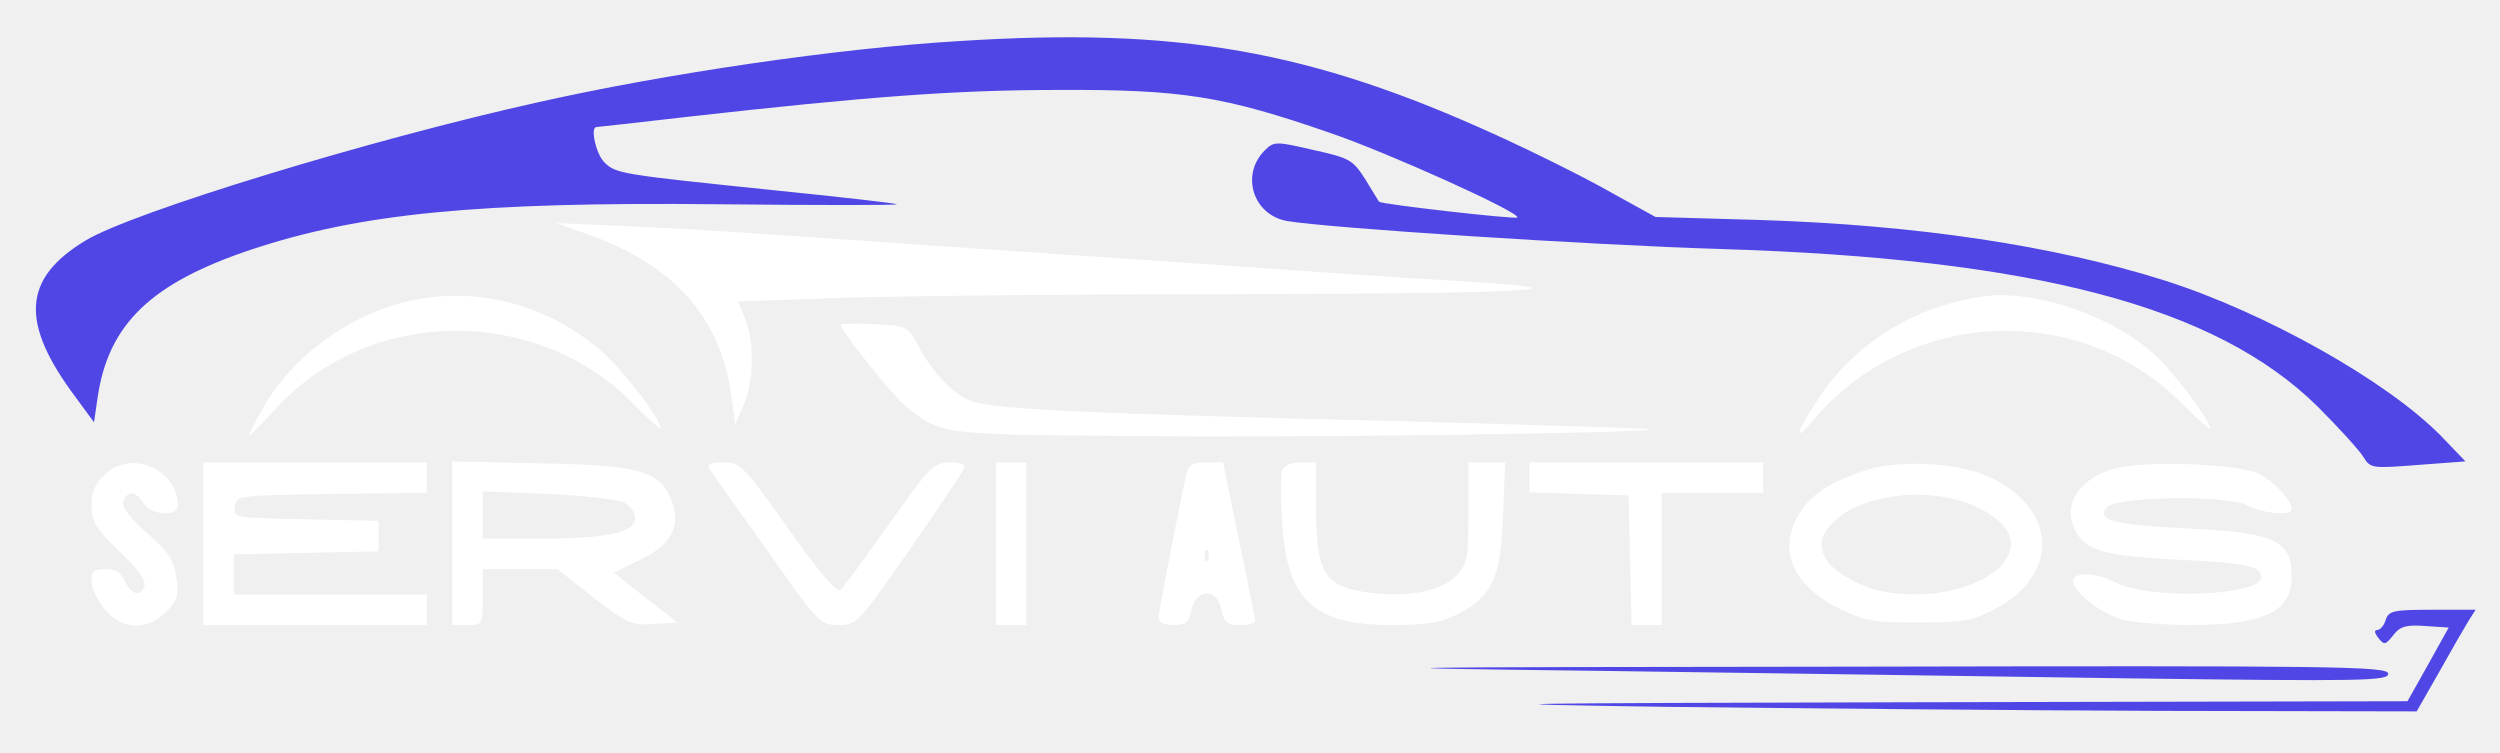
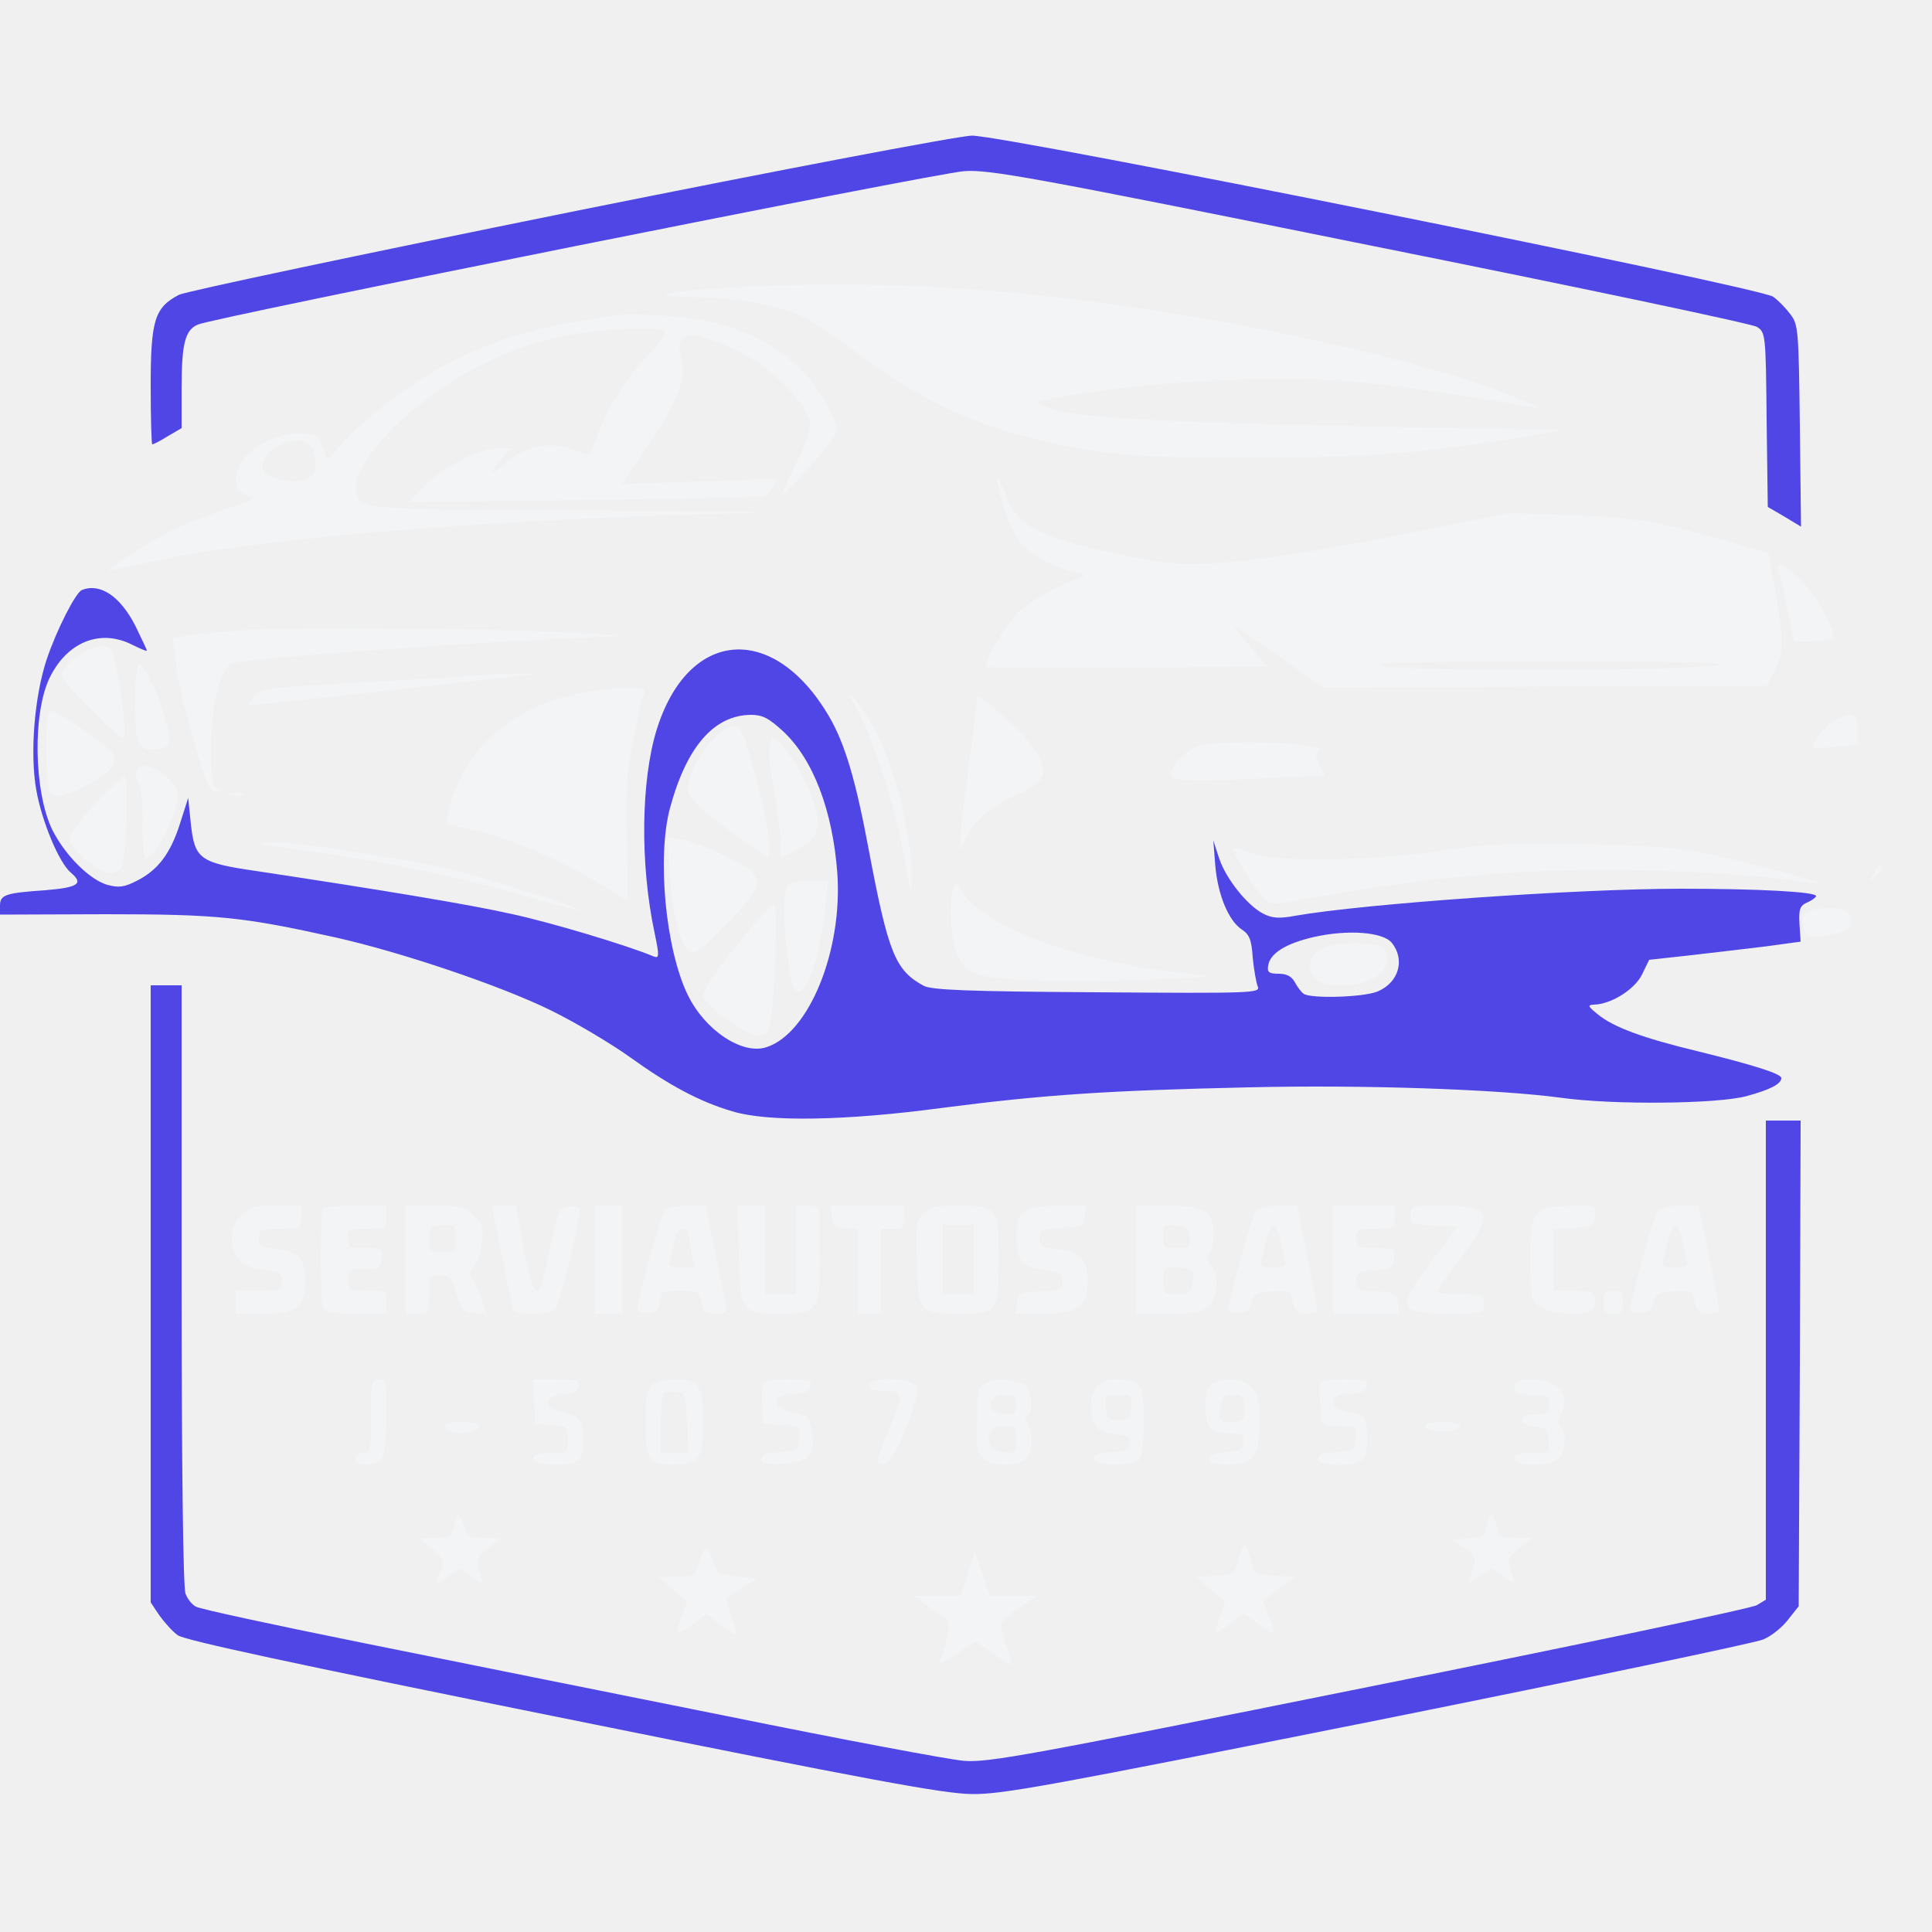
- <svg xmlns="http://www.w3.org/2000/svg" version="1.0" width="492pt" height="148pt" viewBox="0 0 492 148" preserveAspectRatio="xMidYMid meet">
-   <g transform="translate(0,148) scale(0.1,-0.1)" fill="#fff" stroke="none">
-     <path d="M1885 1399 c-235 -14 -571 -63 -825 -120 -329 -73 -798 -216 -891 -272 -125 -75 -130 -162 -20 -309 l36 -49 7 48 c21 145 105 226 303 292 214 71 445 94 922 89 193 -2 350 -2 348 0 -2 2 -108 14 -236 27 -310 32 -317 33 -340 56 -16 16 -28 69 -15 69 3 0 82 9 178 20 356 40 529 53 733 53 241 1 323 -12 531 -84 115 -39 378 -158 370 -167 -4 -4 -268 26 -272 31 -1 1 -13 21 -27 44 -25 39 -31 42 -103 58 -73 17 -77 17 -95 -1 -48 -48 -23 -127 44 -139 84 -14 593 -47 852 -55 620 -19 976 -113 1176 -310 41 -41 82 -86 90 -99 14 -23 17 -23 108 -16 l93 7 -48 50 c-106 108 -346 243 -544 306 -219 69 -487 109 -794 119 l-208 6 -87 48 c-47 27 -149 78 -226 113 -366 167 -627 213 -1060 185z" fill="#4f46e5" />
-     <path d="M1165 1016 c163 -60 253 -162 274 -313 l8 -58 16 37 c21 45 22 127 3 172 l-14 33 181 6 c99 4 442 8 761 8 587 1 750 8 521 23 -66 4 -212 13 -325 21 -113 8 -342 24 -510 35 -168 11 -397 27 -510 35 -113 8 -266 17 -340 20 l-135 6 70 -25z" />
-     <path d="M791 884 c-114 -30 -220 -111 -274 -208 -15 -27 -27 -50 -27 -53 0 -2 25 22 55 55 182 197 506 202 698 11 31 -32 57 -55 57 -52 0 18 -69 109 -112 148 -109 98 -260 136 -397 99z" />
-     <path d="M3842 884 c-107 -28 -201 -95 -261 -185 -51 -76 -53 -96 -5 -37 20 23 60 60 90 80 197 134 461 111 626 -54 32 -32 58 -55 58 -52 0 16 -77 119 -114 150 -76 67 -206 115 -305 113 -20 0 -60 -7 -89 -15z" />
-     <path d="M1655 841 c-6 -5 102 -140 128 -161 71 -56 65 -55 447 -58 320 -4 1025 6 1018 13 -2 2 -205 8 -453 15 -697 17 -857 25 -892 44 -35 18 -70 56 -97 108 -19 35 -22 37 -84 40 -35 2 -65 1 -67 -1z" />
-     <path d="M205 545 c-18 -17 -25 -35 -25 -60 0 -31 8 -45 55 -90 39 -37 53 -58 49 -69 -8 -22 -26 -16 -39 12 -7 15 -19 22 -37 22 -23 0 -28 -4 -28 -24 0 -14 12 -38 26 -55 34 -41 83 -43 121 -5 22 22 25 32 20 67 -5 35 -14 50 -58 88 -36 32 -50 52 -46 63 9 22 24 20 39 -4 15 -24 68 -28 68 -5 0 72 -94 112 -145 60z" />
-     <path d="M400 410 l0 -160 220 0 220 0 0 30 0 30 -190 0 -190 0 0 40 0 39 143 3 142 3 0 30 0 30 -143 3 c-142 3 -143 3 -140 25 3 22 5 22 191 25 l187 2 0 30 0 30 -220 0 -220 0 0 -160z" />
-     <path d="M890 411 l0 -161 30 0 c30 0 30 1 30 55 l0 55 73 0 74 0 71 -56 c66 -51 75 -55 118 -52 l47 3 -63 49 -62 49 53 26 c62 30 81 68 59 120 -22 54 -64 66 -257 69 l-173 4 0 -161z m338 80 c12 -6 22 -20 22 -31 0 -28 -56 -40 -187 -40 l-113 0 0 46 0 47 128 -5 c71 -3 138 -11 150 -17z" />
-     <path d="M1396 558 c4 -7 55 -79 113 -160 102 -145 105 -148 141 -148 36 0 39 3 140 148 56 81 105 153 107 160 4 8 -6 12 -28 12 -32 -1 -40 -9 -119 -121 -47 -66 -90 -125 -96 -130 -7 -6 -41 33 -103 121 -88 124 -94 130 -127 130 -25 0 -33 -3 -28 -12z" />
-     <path d="M1960 410 l0 -160 30 0 30 0 0 160 0 160 -30 0 -30 0 0 -160z" />
-     <path d="M2335 548 c-13 -57 -55 -272 -55 -284 0 -9 11 -14 29 -14 25 0 31 5 36 30 9 43 50 43 59 0 5 -25 10 -30 36 -30 16 0 30 3 30 8 0 4 -14 76 -32 160 l-31 152 -34 0 c-26 0 -34 -5 -38 -22z m42 -170 c-3 -8 -6 -5 -6 6 -1 11 2 17 5 13 3 -3 4 -12 1 -19z" />
-     <path d="M2523 554 c-3 -8 -3 -53 0 -99 9 -156 61 -205 216 -205 70 0 95 4 131 22 67 34 84 72 88 195 l4 103 -36 0 -36 0 0 -99 c0 -89 -2 -100 -24 -124 -27 -29 -92 -43 -166 -34 -93 11 -110 37 -110 167 l0 90 -30 0 c-19 0 -33 -6 -37 -16z" />
-     <path d="M3010 540 l0 -29 98 -3 97 -3 3 -127 3 -128 29 0 30 0 0 130 0 130 100 0 100 0 0 30 0 30 -230 0 -230 0 0 -30z" />
-     <path d="M3664 552 c-68 -24 -101 -46 -124 -85 -42 -69 -12 -139 80 -185 49 -24 66 -27 155 -27 88 0 106 3 150 26 131 68 124 201 -14 262 -64 28 -182 33 -247 9z m229 -71 c57 -28 77 -62 57 -98 -38 -67 -191 -95 -289 -53 -66 29 -91 68 -67 106 46 70 200 93 299 45z" />
-     <path d="M4171 560 c-71 -15 -110 -65 -91 -114 18 -48 51 -59 198 -67 145 -7 172 -13 172 -35 0 -37 -220 -45 -287 -10 -40 20 -83 21 -83 2 0 -21 55 -64 98 -76 20 -5 81 -10 134 -10 143 0 198 26 198 95 0 72 -32 87 -208 95 -144 7 -179 17 -154 43 21 20 234 23 273 3 33 -17 89 -22 89 -8 0 17 -33 53 -63 69 -38 19 -207 27 -276 13z" />
-     <path d="M4695 260 c-3 -11 -11 -20 -17 -20 -6 0 -5 -6 3 -16 11 -14 14 -13 29 6 13 17 25 21 63 18 l46 -3 -40 -72 -41 -73 -966 -2 c-845 -2 -907 -3 -497 -9 259 -3 697 -7 976 -8 l505 -1 44 77 c24 43 50 88 58 101 l14 22 -85 0 c-77 0 -86 -2 -92 -20z" fill="#4f46e5" />
-     <path d="M3130 160 c300 -4 776 -11 1058 -15 463 -6 512 -5 512 9 0 15 -100 16 -1057 14 -971 -1 -1013 -2 -513 -8z" fill="#4f46e5" />
+ <svg xmlns="http://www.w3.org/2000/svg" version="1.0" width="500pt" height="500pt" viewBox="0 0 500 500" preserveAspectRatio="xMidYMid meet">
+   <g transform="translate(0,500) scale(0.1,-0.1)" fill="#f3f4f6" stroke="none">
+     <path d="M1475 4451 c-539 -109 -994 -205 -1012 -214 -63 -33 -73 -66 -73 -236 0 -83 2 -151 4 -151 3 0 21 9 40 21 l36 21 0 103 c0 116 9 151 42 165 39 18 1909 392 1983 397 64 5 174 -15 1050 -192 539 -108 990 -203 1002 -211 22 -14 23 -19 25 -240 l3 -226 43 -25 43 -26 -3 261 c-3 245 -4 262 -24 288 -11 15 -31 36 -45 46 -34 25 -1989 418 -2074 417 -35 -1 -474 -84 -1040 -198z" fill="#4f46e5" />
+     <path d="M1950 4259 c-211 -9 -306 -27 -152 -28 106 -1 228 -23 284 -52 22 -11 87 -56 146 -100 135 -101 274 -170 423 -208 187 -48 276 -56 594 -56 295 1 437 12 695 54 l105 18 -380 7 c-614 12 -831 22 -913 41 -41 9 -70 20 -65 25 4 4 82 18 173 30 202 28 483 37 658 21 107 -10 387 -51 457 -67 40 -9 -73 39 -160 67 -184 61 -460 124 -750 173 -407 68 -747 90 -1115 75z" />
+     <path d="M1595 4184 c-190 -26 -304 -58 -425 -119 -92 -47 -195 -122 -265 -193 l-59 -61 -11 32 c-9 28 -15 32 -49 35 -83 7 -176 -56 -176 -119 0 -23 6 -32 27 -40 26 -10 22 -12 -60 -39 -48 -17 -110 -41 -139 -56 -54 -27 -160 -95 -156 -99 2 -2 50 8 108 21 254 57 826 107 1430 123 237 7 207 8 -290 10 -599 1 -602 2 -608 53 -9 79 158 244 333 328 111 54 212 80 337 87 148 8 154 5 90 -60 -59 -60 -114 -148 -138 -219 -13 -39 -19 -48 -33 -42 -82 35 -144 27 -208 -29 -37 -32 -37 -21 0 21 l20 22 -35 0 c-47 0 -144 -50 -193 -100 l-39 -40 454 6 c250 3 460 7 467 9 6 2 17 13 23 25 l11 21 -200 -7 -201 -7 64 95 c82 123 103 177 89 229 -8 32 -7 41 6 53 15 13 24 12 82 -8 80 -28 143 -70 198 -132 60 -69 61 -83 12 -182 -23 -46 -41 -86 -39 -87 2 -2 36 35 77 81 72 84 73 85 60 117 -49 123 -160 214 -305 251 -62 16 -206 27 -259 20z m-799 -332 c16 -10 26 -49 19 -71 -7 -24 -52 -33 -99 -20 -29 8 -36 15 -36 35 0 40 81 79 116 56z" />
+     <path d="M2581 3765 c-2 -31 33 -134 55 -162 28 -37 83 -69 141 -82 32 -7 35 -9 18 -16 -66 -24 -133 -63 -164 -94 -34 -34 -87 -128 -78 -137 2 -2 167 -3 366 -2 l361 3 -46 53 c-25 28 -43 52 -41 52 3 0 56 -36 119 -80 l113 -80 574 3 574 2 20 38 c23 46 24 80 2 206 l-18 99 -106 31 c-179 52 -240 62 -406 68 l-160 5 -255 -51 c-268 -54 -459 -81 -574 -81 -73 0 -266 39 -353 71 -72 28 -99 52 -122 112 -11 28 -20 47 -20 42z m1859 -487 c-94 -15 -815 -16 -865 -1 -31 8 67 11 445 11 359 0 468 -3 420 -10z" />
+     <path d="M4604 3523 c3 -10 13 -55 22 -100 l17 -83 48 0 c26 0 50 4 53 8 10 16 -43 111 -84 151 -45 44 -64 52 -56 24z" />
+     <path d="M212 3473 c-16 -6 -65 -102 -91 -179 -32 -96 -44 -244 -27 -339 14 -80 59 -189 90 -214 33 -28 18 -38 -68 -45 -103 -7 -116 -12 -116 -40 l0 -23 273 1 c291 0 356 -7 595 -60 170 -38 428 -125 558 -189 63 -31 154 -85 203 -120 103 -74 181 -116 266 -141 91 -28 291 -25 545 9 262 34 429 45 793 53 296 7 644 -5 807 -27 136 -19 403 -16 479 4 63 17 91 32 91 47 0 11 -69 33 -215 69 -145 35 -220 63 -260 96 -26 21 -27 24 -10 25 44 1 104 38 124 77 l19 39 109 12 c59 7 147 17 195 23 l88 12 -3 46 c-2 39 1 47 21 56 12 5 22 13 22 16 0 11 -149 19 -349 19 -272 0 -822 -39 -999 -70 -42 -8 -60 -6 -82 5 -42 21 -98 92 -115 144 l-15 46 5 -63 c6 -76 34 -144 68 -167 20 -13 26 -26 29 -73 3 -31 9 -65 13 -75 7 -17 -10 -18 -416 -15 -336 2 -429 6 -449 17 -73 40 -91 84 -141 348 -34 183 -62 278 -104 350 -144 244 -365 226 -446 -37 -40 -131 -43 -346 -5 -524 13 -62 12 -67 -3 -61 -69 29 -267 88 -364 109 -105 24 -340 63 -665 112 -145 21 -158 31 -168 121 l-7 68 -21 -66 c-25 -79 -58 -121 -111 -148 -33 -17 -47 -19 -77 -11 -46 13 -110 77 -143 143 -48 100 -51 306 -5 396 46 91 131 124 213 82 20 -10 37 -17 37 -15 0 3 -14 32 -30 65 -39 76 -91 111 -138 92z m1814 -365 c78 -72 129 -205 141 -368 14 -200 -73 -414 -183 -450 -63 -21 -160 44 -204 135 -58 119 -80 358 -46 484 43 159 114 240 209 241 30 0 46 -8 83 -42z m1576 -548 c35 -44 18 -103 -37 -126 -36 -15 -172 -19 -191 -6 -6 4 -16 17 -23 30 -8 15 -21 22 -42 22 -25 0 -30 4 -27 21 5 32 45 57 118 74 89 20 179 13 202 -15z" fill="#4f46e5" />
+     <path d="M1845 3086 c-36 -39 -65 -94 -65 -126 0 -25 40 -63 138 -131 l72 -50 0 39 c0 35 -19 120 -56 250 -19 64 -41 68 -89 18z" />
+     <path d="M1990 3056 c0 -19 7 -70 15 -113 8 -43 15 -97 15 -121 l0 -42 40 20 c67 34 72 69 25 175 -23 52 -70 115 -86 115 -5 0 -9 -15 -9 -34z" />
+     <path d="M1733 2739 c7 -108 30 -194 54 -203 13 -5 38 15 96 75 102 107 102 119 -3 172 -41 21 -93 41 -114 44 l-39 6 6 -94z" />
+     <path d="M2036 2704 c-16 -43 2 -246 24 -268 25 -25 62 84 77 224 l6 60 -51 0 c-36 0 -52 -4 -56 -16z" />
+     <path d="M1935 2589 c-65 -77 -115 -148 -115 -165 0 -26 109 -104 146 -104 17 0 23 8 28 33 11 62 19 307 10 307 -5 0 -36 -32 -69 -71z" />
+     <path d="M3430 2549 c-42 -17 -53 -55 -24 -83 23 -23 111 -21 152 4 34 21 43 55 20 78 -14 14 -113 15 -148 1z" />
+     <path d="M646 3370 c-72 -5 -145 -11 -164 -15 l-35 -6 7 -57 c7 -63 25 -136 62 -259 19 -62 30 -83 42 -83 14 0 14 2 3 9 -11 7 -15 33 -15 103 0 116 26 216 58 223 58 12 537 48 846 62 l165 8 -100 6 c-188 12 -740 18 -869 9z" />
+     <path d="M230 3319 c-34 -14 -70 -49 -70 -68 0 -15 145 -161 160 -161 12 0 -18 209 -32 228 -12 14 -24 14 -58 1z" />
+     <path d="M350 3193 c0 -121 4 -133 46 -133 23 0 37 6 41 16 11 30 -54 204 -77 204 -6 0 -10 -37 -10 -87z" />
+     <path d="M1260 3254 c-8 -2 -143 -10 -300 -19 -268 -14 -286 -17 -303 -37 -10 -11 -16 -22 -15 -23 2 -1 134 13 293 30 160 18 331 37 380 42 88 10 89 10 25 10 -36 1 -72 -1 -80 -3z" />
+     <path d="M1491 3204 c-166 -36 -281 -136 -325 -282 -11 -40 -12 -54 -3 -56 7 -2 43 -10 80 -19 87 -21 206 -73 304 -131 41 -25 76 -46 77 -46 1 0 0 71 -2 158 -3 131 0 174 17 259 12 56 24 109 27 117 5 14 -3 16 -52 15 -33 0 -88 -7 -123 -15z" />
+     <path d="M2221 3158 c41 -74 97 -251 119 -377 16 -91 19 -99 19 -55 2 125 -52 322 -115 420 -44 70 -59 77 -23 12z" />
+     <path d="M2530 3198 c0 -1 -11 -90 -25 -197 -14 -107 -23 -196 -21 -198 2 -2 9 9 15 25 19 45 72 91 137 117 82 33 85 71 12 151 -38 41 -118 110 -118 102z" />
+     <path d="M120 3066 c0 -52 3 -101 6 -110 9 -22 37 -20 92 8 63 32 90 62 76 84 -13 21 -143 112 -161 112 -10 0 -13 -23 -13 -94z" />
+     <path d="M4749 3135 c-25 -13 -65 -63 -57 -70 2 -2 29 -1 59 2 l56 6 0 38 c0 43 -13 49 -58 24z" />
+     <path d="M3103 3069 c-33 -9 -73 -51 -73 -75 0 -16 52 -18 263 -7 l136 6 -14 28 c-12 22 -12 30 -2 36 32 20 -244 31 -310 12z" />
+     <path d="M354 3007 c-3 -9 -1 -25 5 -36 7 -11 11 -57 10 -101 -1 -45 2 -84 6 -88 18 -18 85 108 85 159 0 44 -92 101 -106 66z" />
+     <path d="M246 2920 c-36 -39 -66 -79 -66 -89 0 -26 75 -91 104 -91 13 0 27 8 31 18 12 29 19 232 7 232 -5 0 -39 -32 -76 -70z" />
+     <path d="M593 2943 c9 -2 25 -2 35 0 9 3 1 5 -18 5 -19 0 -27 -2 -17 -5z" />
+     <path d="M681 2816 c2 -2 60 -12 129 -20 174 -23 390 -68 550 -115 74 -22 136 -38 138 -36 6 5 -236 82 -328 104 -176 41 -510 87 -489 67z" />
+     <path d="M3735 2799 c-180 -28 -444 -31 -499 -6 -22 9 -41 15 -44 12 -6 -6 58 -112 81 -132 16 -15 27 -15 135 5 312 57 561 77 867 69 126 -3 275 -13 330 -21 55 -8 101 -13 103 -12 4 5 -231 66 -320 83 -55 10 -159 16 -303 19 -183 2 -242 0 -350 -17z" />
+     <path d="M4851 2744 c-12 -27 -11 -28 4 -12 10 9 16 21 13 28 -2 7 -10 -1 -17 -16z" />
+     <path d="M2466 2698 c-9 -37 -6 -120 7 -157 23 -65 46 -73 229 -79 148 -4 492 8 408 15 -290 24 -560 118 -620 215 -17 29 -17 29 -24 6z" />
+     <path d="M4672 2637 c-13 -16 -5 -54 12 -60 7 -3 34 -1 59 5 40 8 47 13 47 33 0 12 -7 26 -16 29 -28 11 -91 6 -102 -7z" />
+     <path d="M390 1651 l0 -798 22 -33 c13 -18 34 -42 48 -52 18 -13 296 -73 995 -214 797 -161 986 -196 1060 -197 80 -1 198 21 1050 191 528 106 977 200 998 209 22 9 51 33 65 52 l27 34 3 629 2 628 -45 0 -45 0 0 -620 0 -620 -23 -14 c-12 -8 -463 -103 -1002 -211 -884 -178 -987 -197 -1050 -192 -38 3 -315 55 -615 116 -300 60 -727 146 -950 191 -223 45 -413 86 -423 92 -10 5 -22 20 -27 34 -6 15 -10 334 -10 800 l0 774 -40 0 -40 0 0 -799z" fill="#4f46e5" />
+     <path d="M625 1855 c-17 -16 -25 -35 -25 -58 0 -51 27 -78 83 -84 41 -5 47 -8 47 -29 0 -23 -4 -24 -60 -24 l-60 0 0 -30 0 -30 70 0 c87 0 110 17 110 83 0 59 -17 78 -73 84 -41 5 -47 8 -47 29 0 22 4 24 55 24 54 0 55 0 55 30 l0 30 -65 0 c-57 0 -69 -3 -90 -25z" />
+     <path d="M837 1873 c-9 -8 -9 -236 -1 -257 5 -13 22 -16 85 -16 l79 0 0 30 c0 29 -1 30 -50 30 -48 0 -50 1 -50 28 0 26 3 28 43 27 39 0 42 2 45 28 3 26 2 27 -42 27 -42 0 -46 2 -46 25 0 23 3 25 50 25 49 0 50 1 50 30 l0 30 -78 0 c-43 0 -82 -3 -85 -7z" />
+     <path d="M1050 1740 l0 -140 30 0 c29 0 30 1 30 50 0 48 1 50 28 50 25 0 30 -5 43 -47 13 -43 17 -48 46 -51 l32 -3 -15 45 c-9 25 -20 49 -26 52 -5 3 -2 14 8 25 9 10 19 38 21 63 5 38 2 48 -20 70 -23 23 -34 26 -102 26 l-75 0 0 -140z m130 55 c0 -33 -2 -35 -35 -35 -32 0 -35 3 -35 28 0 36 6 42 42 42 25 0 28 -3 28 -35z" />
+     <path d="M1296 1763 c13 -65 26 -128 29 -140 5 -20 12 -23 54 -23 27 0 53 6 59 13 10 12 62 224 62 253 0 11 -8 14 -27 12 -26 -3 -28 -8 -49 -106 -12 -57 -24 -106 -27 -109 -15 -14 -25 15 -43 112 l-18 105 -32 0 -31 0 23 -117z" />
+     <path d="M1540 1740 l0 -140 35 0 35 0 0 140 0 140 -35 0 -35 0 0 -140z" />
+     <path d="M1720 1865 c-11 -13 -69 -224 -70 -253 0 -9 10 -12 28 -10 21 2 28 9 30 31 3 25 6 27 52 27 46 0 49 -2 55 -30 5 -25 11 -30 36 -30 16 0 29 3 29 8 0 4 -12 67 -27 140 l-27 132 -47 0 c-29 0 -51 -6 -59 -15z m60 -52 c1 -5 5 -27 9 -50 l8 -43 -34 0 c-28 0 -33 3 -29 18 2 9 7 32 11 50 4 18 13 32 21 32 8 0 14 -3 14 -7z" />
+     <path d="M1912 1754 c4 -150 6 -154 108 -154 96 0 103 10 102 147 0 60 -1 114 -1 121 -1 7 -14 12 -31 12 l-30 0 0 -115 0 -115 -40 0 -40 0 0 115 0 115 -36 0 -36 0 4 -126z" />
+     <path d="M2152 1853 c2 -23 8 -29 36 -31 l32 -3 0 -110 0 -109 30 0 30 0 0 110 0 110 30 0 c27 0 30 3 30 30 l0 30 -96 0 -95 0 3 -27z" />
+     <path d="M2389 1859 c-19 -19 -20 -30 -17 -126 4 -127 9 -133 108 -133 101 0 105 5 105 140 0 135 -4 140 -107 140 -56 0 -72 -4 -89 -21z m131 -119 l0 -90 -40 0 -40 0 0 90 0 90 40 0 40 0 0 -90z" />
+     <path d="M2652 1864 c-17 -12 -22 -25 -22 -63 0 -63 16 -82 73 -88 41 -5 47 -9 47 -29 0 -21 -5 -23 -57 -26 -55 -3 -58 -4 -61 -30 l-3 -28 69 0 c91 0 117 18 117 84 0 57 -19 77 -79 83 -40 5 -46 9 -46 29 0 21 5 23 58 26 54 3 57 4 60 31 l3 27 -68 0 c-46 0 -76 -5 -91 -16z" />
+     <path d="M2940 1740 l0 -140 85 0 c74 0 87 3 105 22 24 26 26 80 4 103 -13 12 -14 19 -5 28 6 6 11 30 11 53 0 60 -23 74 -122 74 l-78 0 0 -140z m138 58 c3 -26 1 -28 -32 -28 -33 0 -36 2 -36 31 0 28 2 30 33 27 27 -2 33 -8 35 -30z m7 -89 c4 -5 4 -21 1 -35 -5 -20 -13 -24 -41 -24 -33 0 -35 2 -35 35 0 33 2 35 34 35 19 0 38 -5 41 -11z" />
+     <path d="M3250 1865 c-11 -13 -69 -224 -70 -253 0 -9 10 -12 27 -10 20 2 29 10 33 28 5 22 12 25 53 28 46 3 47 2 53 -27 6 -26 11 -31 35 -31 16 0 29 3 29 8 0 4 -12 67 -26 140 l-27 132 -47 0 c-30 0 -52 -6 -60 -15z m65 -78 c4 -17 9 -40 11 -49 4 -15 -1 -18 -31 -18 -30 0 -35 3 -31 18 3 9 8 31 12 47 13 56 28 57 39 2z" />
+     <path d="M3450 1740 l0 -140 86 0 85 0 -3 28 c-3 25 -7 27 -55 30 -48 3 -53 5 -53 27 0 21 5 24 48 27 43 3 47 5 50 31 3 26 2 27 -47 27 -48 0 -51 2 -51 25 0 23 3 25 50 25 49 0 50 1 50 30 l0 30 -80 0 -80 0 0 -140z" />
+     <path d="M3650 1855 c0 -23 4 -24 61 -27 l61 -3 -66 -87 c-94 -124 -90 -138 46 -138 87 0 88 0 88 25 0 24 -3 25 -60 25 -33 0 -60 3 -60 8 0 4 27 43 60 86 88 117 82 136 -47 136 -81 0 -83 0 -83 -25z" />
+     <path d="M4000 1873 c-32 -12 -40 -37 -40 -132 0 -53 4 -101 8 -107 14 -21 51 -34 101 -34 41 0 51 4 56 20 10 31 -2 40 -56 40 l-49 0 0 79 0 80 53 3 c48 3 52 5 55 31 3 27 3 27 -55 26 -32 0 -65 -3 -73 -6z" />
+     <path d="M4290 1865 c-11 -13 -69 -224 -70 -253 0 -9 10 -12 27 -10 20 2 29 10 33 28 5 22 12 25 53 28 46 3 47 2 53 -27 6 -26 11 -31 35 -31 16 0 29 3 29 8 0 4 -12 67 -27 140 l-27 132 -47 0 c-29 0 -51 -6 -59 -15z m65 -78 c4 -17 9 -40 11 -49 4 -15 -1 -18 -31 -18 -30 0 -35 3 -31 18 3 9 8 31 12 47 13 56 28 57 39 2z" />
+     <path d="M4150 1630 c0 -25 4 -30 25 -30 21 0 25 5 25 30 0 25 -4 30 -25 30 -21 0 -25 -5 -25 -30z" />
+     <path d="M960 1335 c0 -88 -1 -95 -20 -95 -11 0 -20 -7 -20 -15 0 -23 57 -20 70 4 5 11 10 60 10 110 0 84 -1 91 -20 91 -19 0 -20 -7 -20 -95z" />
+     <path d="M1382 1373 l3 -58 43 -3 c41 -3 42 -4 42 -38 0 -34 0 -34 -45 -34 -33 0 -45 -4 -45 -15 0 -19 100 -21 118 -3 16 16 15 93 -1 107 -8 6 -28 14 -45 17 -48 10 -44 42 5 46 27 2 39 8 41 21 3 15 -5 17 -58 17 l-61 0 3 -57z" />
+     <path d="M1686 1414 c-12 -11 -16 -36 -16 -90 0 -101 8 -114 70 -114 70 0 80 14 80 110 0 94 -11 110 -75 110 -26 0 -50 -6 -59 -16z m92 -96 l3 -78 -36 0 -35 0 0 73 c0 41 3 77 7 81 4 4 19 6 33 4 24 -3 25 -6 28 -80z" />
+     <path d="M1974 1416 c-3 -7 -4 -33 -2 -57 l3 -44 48 -3 c48 -3 48 -4 45 -35 -3 -31 -5 -32 -50 -35 -35 -2 -48 -7 -48 -18 0 -12 12 -14 57 -12 67 4 84 23 74 86 -6 34 -10 38 -49 46 -30 7 -42 15 -42 27 0 14 10 19 42 21 31 2 44 8 46 21 3 15 -5 17 -58 17 -42 0 -62 -4 -66 -14z" />
+     <path d="M2250 1415 c0 -11 11 -15 40 -15 49 0 49 -5 10 -100 -35 -85 -36 -90 -12 -90 26 0 100 184 82 205 -18 21 -120 21 -120 0z" />
+     <path d="M2547 1419 c-14 -8 -18 -23 -18 -62 0 -29 0 -67 -1 -86 -1 -41 22 -61 70 -61 53 0 72 15 72 58 0 21 -5 43 -11 49 -8 8 -8 13 0 17 16 11 13 62 -5 80 -18 18 -80 21 -107 5z m83 -54 c0 -21 -5 -25 -29 -25 -16 0 -31 6 -34 13 -8 23 5 37 34 37 24 0 29 -4 29 -25z m0 -91 c0 -34 -1 -35 -32 -32 -54 5 -53 68 2 68 28 0 30 -3 30 -36z" />
+     <path d="M2835 1406 c-18 -26 -15 -77 5 -101 6 -8 28 -15 48 -17 29 -2 37 -7 37 -23 0 -17 -8 -20 -47 -23 -34 -2 -48 -7 -48 -18 0 -18 100 -20 118 -2 8 8 12 45 12 100 0 98 -7 108 -74 108 -27 0 -40 -6 -51 -24z m93 -48 c-3 -29 -6 -33 -33 -33 -27 0 -30 4 -33 33 -3 31 -2 32 33 32 35 0 36 -1 33 -32z" />
+     <path d="M3138 1419 c-13 -7 -18 -23 -18 -57 0 -58 12 -72 63 -72 34 0 38 -2 35 -22 -2 -19 -10 -24 -45 -26 -29 -2 -43 -8 -43 -18 0 -10 13 -14 49 -14 66 0 81 21 81 112 0 55 -4 72 -20 88 -22 22 -73 26 -102 9z m82 -64 c0 -32 -3 -35 -28 -35 -37 0 -39 4 -34 40 4 25 9 30 33 30 26 0 29 -3 29 -35z" />
+     <path d="M3417 1423 c-3 -5 -3 -19 -2 -33 2 -14 4 -37 4 -52 1 -26 4 -28 47 -28 45 0 45 0 42 -32 -3 -32 -5 -33 -50 -36 -34 -2 -48 -7 -48 -18 0 -20 103 -20 119 0 7 8 11 36 9 63 -3 48 -3 48 -45 57 -31 6 -43 14 -43 27 0 14 9 19 42 21 31 2 44 8 46 21 3 15 -5 17 -57 17 -33 0 -62 -3 -64 -7z" />
+     <path d="M3920 1410 c0 -17 7 -20 45 -20 41 0 45 -2 45 -25 0 -22 -4 -25 -35 -25 -46 0 -49 -27 -2 -32 28 -3 32 -7 35 -35 3 -33 3 -33 -42 -33 -34 0 -46 -4 -46 -15 0 -21 93 -21 114 1 18 18 21 65 5 81 -8 8 -8 17 0 31 27 51 -5 92 -74 92 -38 0 -45 -3 -45 -20z" />
+     <path d="M1152 1308 c6 -16 32 -22 64 -14 40 10 27 26 -22 26 -32 0 -44 -4 -42 -12z" />
+     <path d="M3690 1311 c0 -12 33 -20 64 -14 42 8 30 23 -19 23 -25 0 -45 -4 -45 -9z" />
+     <path d="M1175 1050 c-6 -27 -10 -30 -48 -30 l-42 -1 33 -27 c30 -25 32 -30 23 -55 -15 -40 -14 -41 19 -17 l30 21 27 -20 c32 -26 37 -22 23 15 -10 26 -8 31 22 56 l33 27 -42 1 c-37 0 -42 3 -52 30 -5 17 -12 30 -15 30 -2 0 -7 -13 -11 -30z" />
+     <path d="M3847 1051 c-6 -27 -11 -30 -49 -33 l-43 -3 33 -20 c33 -20 35 -29 15 -81 -6 -15 -2 -15 25 5 l32 22 30 -21 c33 -24 34 -23 19 17 -9 25 -7 31 22 56 l33 27 -42 0 c-39 0 -43 2 -48 30 -8 38 -20 38 -27 1z" />
+     <path d="M1811 960 c-12 -39 -13 -40 -59 -40 l-47 -1 36 -32 37 -32 -14 -39 c-8 -22 -13 -41 -11 -42 2 -2 20 8 40 23 l36 26 35 -27 c19 -14 37 -26 40 -26 3 0 -1 19 -9 41 -8 23 -15 44 -15 48 0 3 18 17 40 31 l41 25 -52 5 c-48 5 -53 8 -63 37 -16 47 -22 47 -35 3z" />
+     <path d="M3204 963 c-9 -37 -10 -38 -59 -41 l-49 -3 37 -32 38 -32 -15 -43 c-16 -46 -15 -46 36 -8 l28 19 37 -26 c20 -15 38 -25 40 -23 2 2 -4 19 -12 39 -8 20 -15 39 -15 42 0 3 18 18 41 34 l40 30 -52 3 c-53 3 -53 4 -62 41 -5 20 -12 37 -16 37 -4 0 -12 -17 -17 -37z" />
+     <path d="M2505 928 l-19 -58 -60 0 -60 0 35 -26 c19 -14 40 -29 47 -33 13 -7 7 -50 -15 -108 -4 -11 10 -5 40 15 25 18 48 32 51 32 4 0 25 -14 48 -30 23 -17 43 -29 45 -27 2 2 -4 23 -12 47 -8 23 -15 48 -15 55 0 7 21 27 48 44 l47 31 -62 0 -61 0 -20 58 -19 57 -18 -57z" />
  </g>
</svg>
